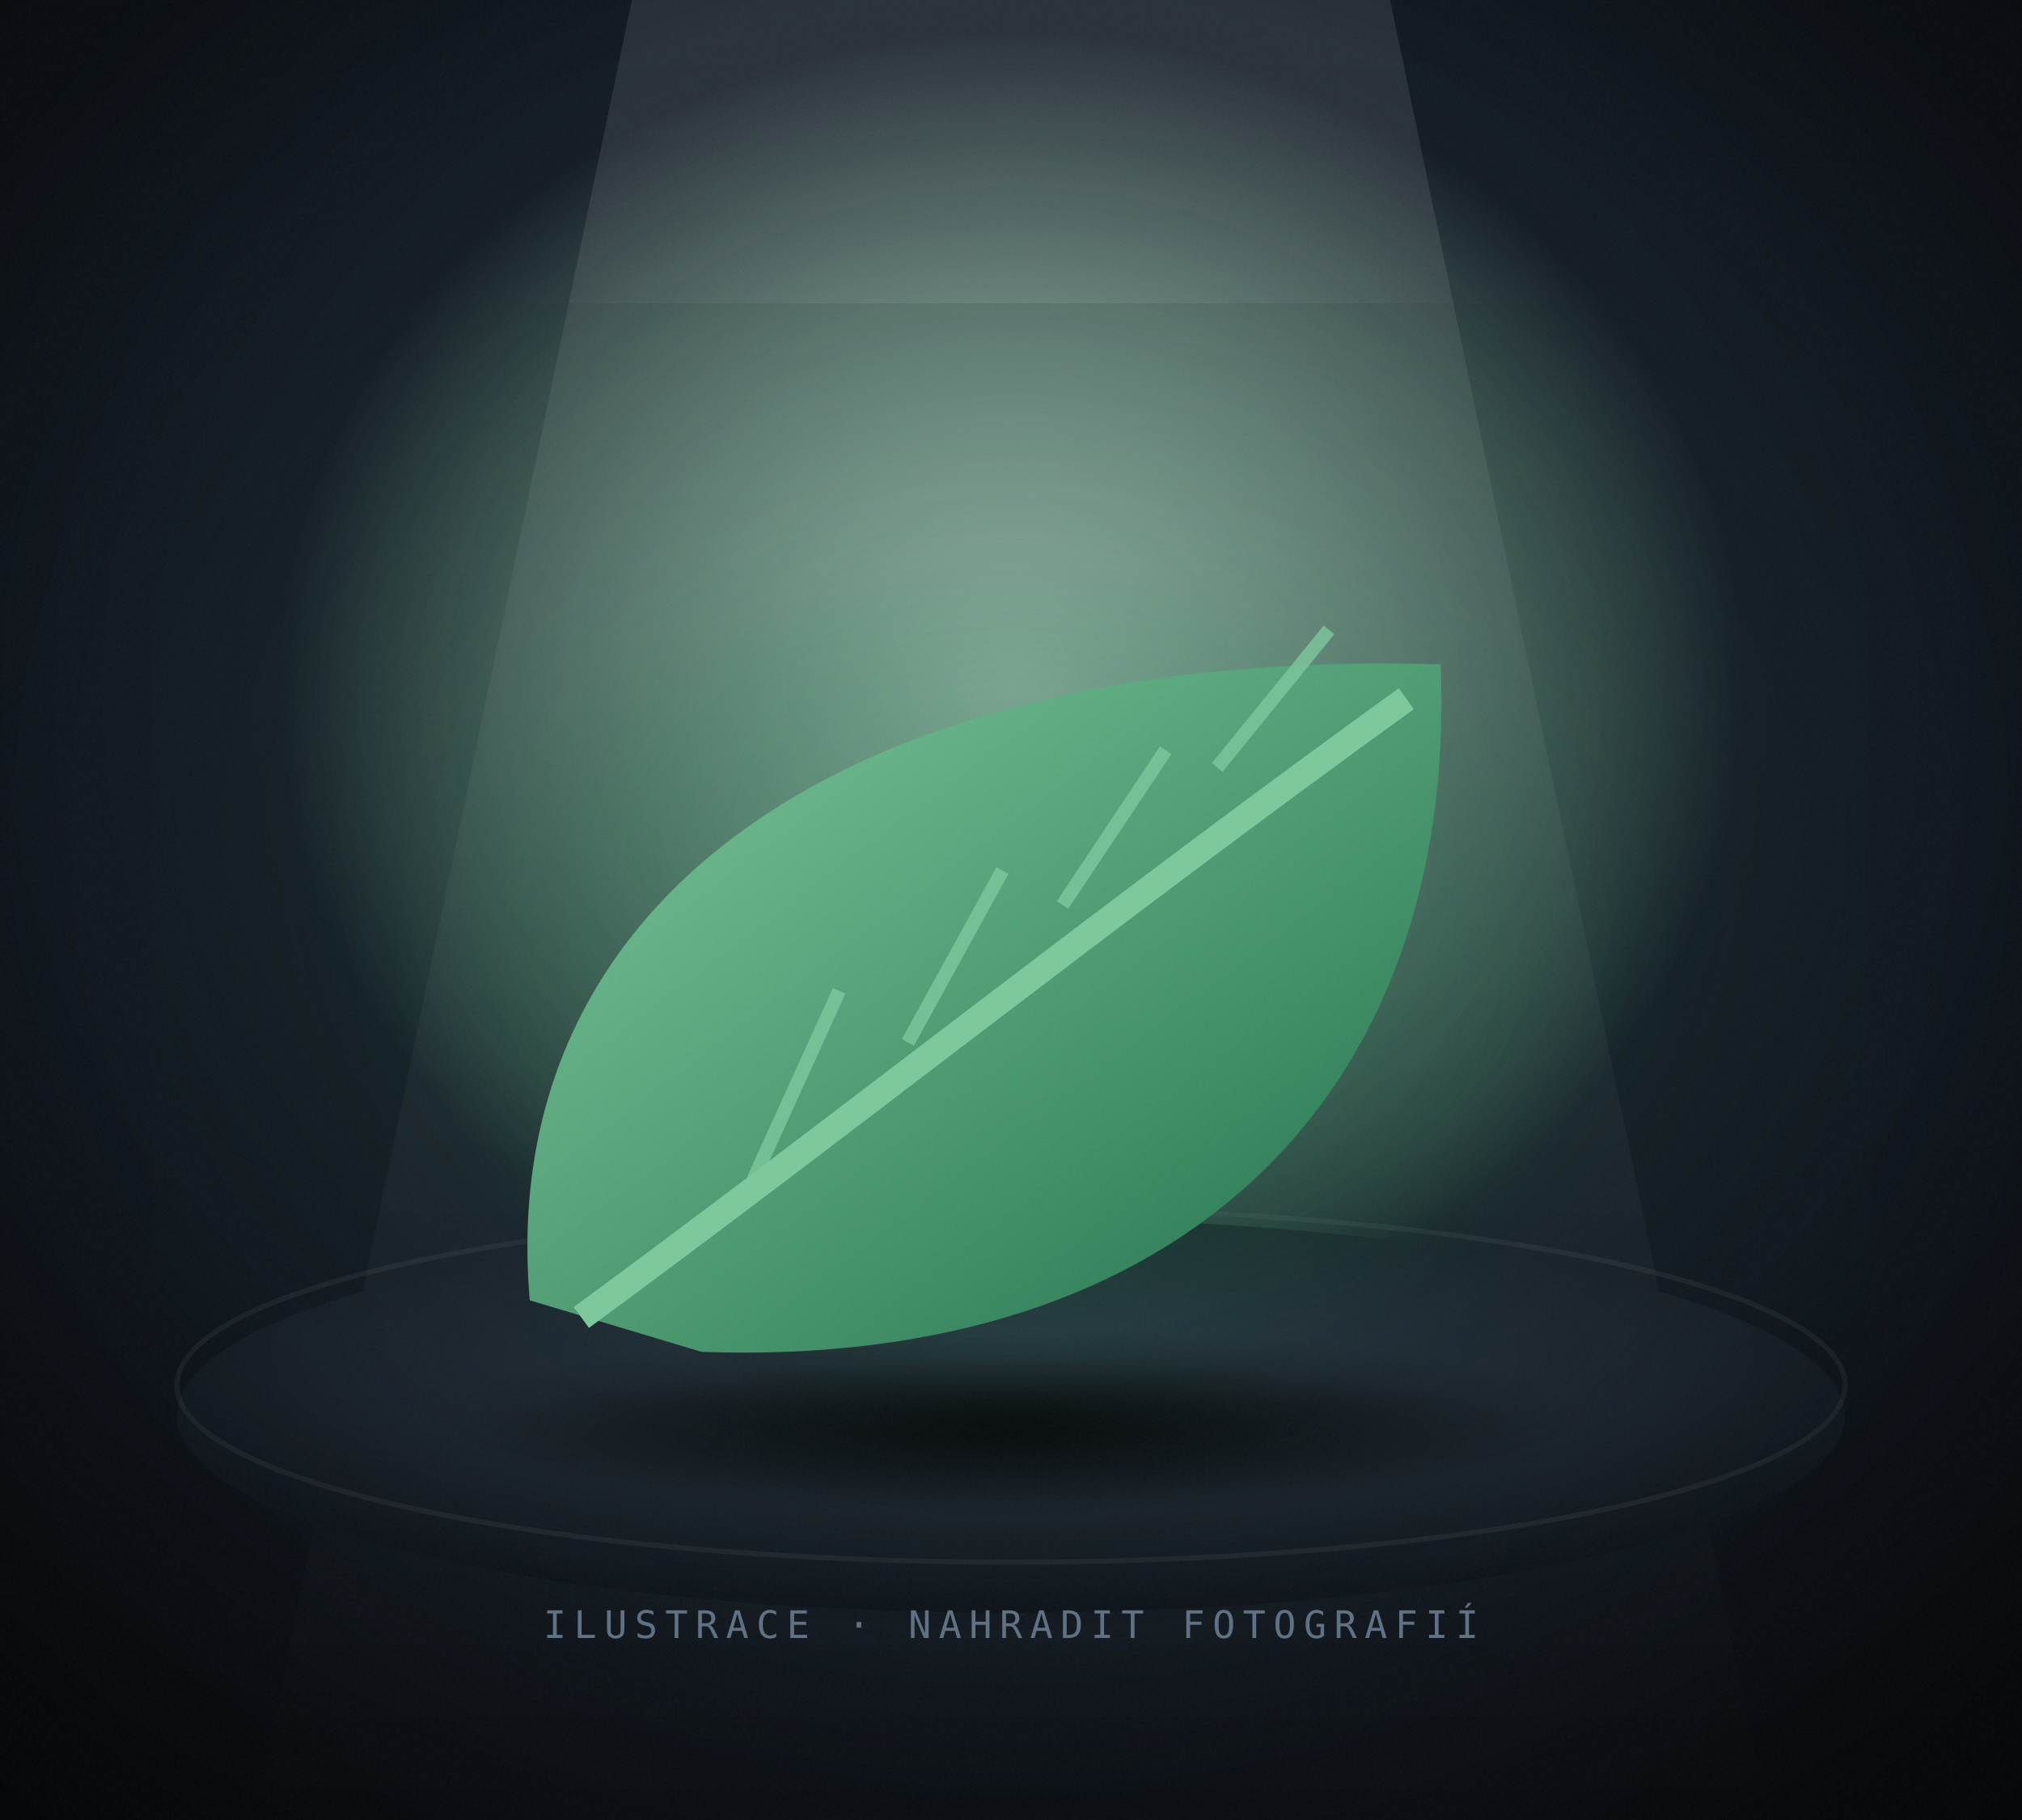
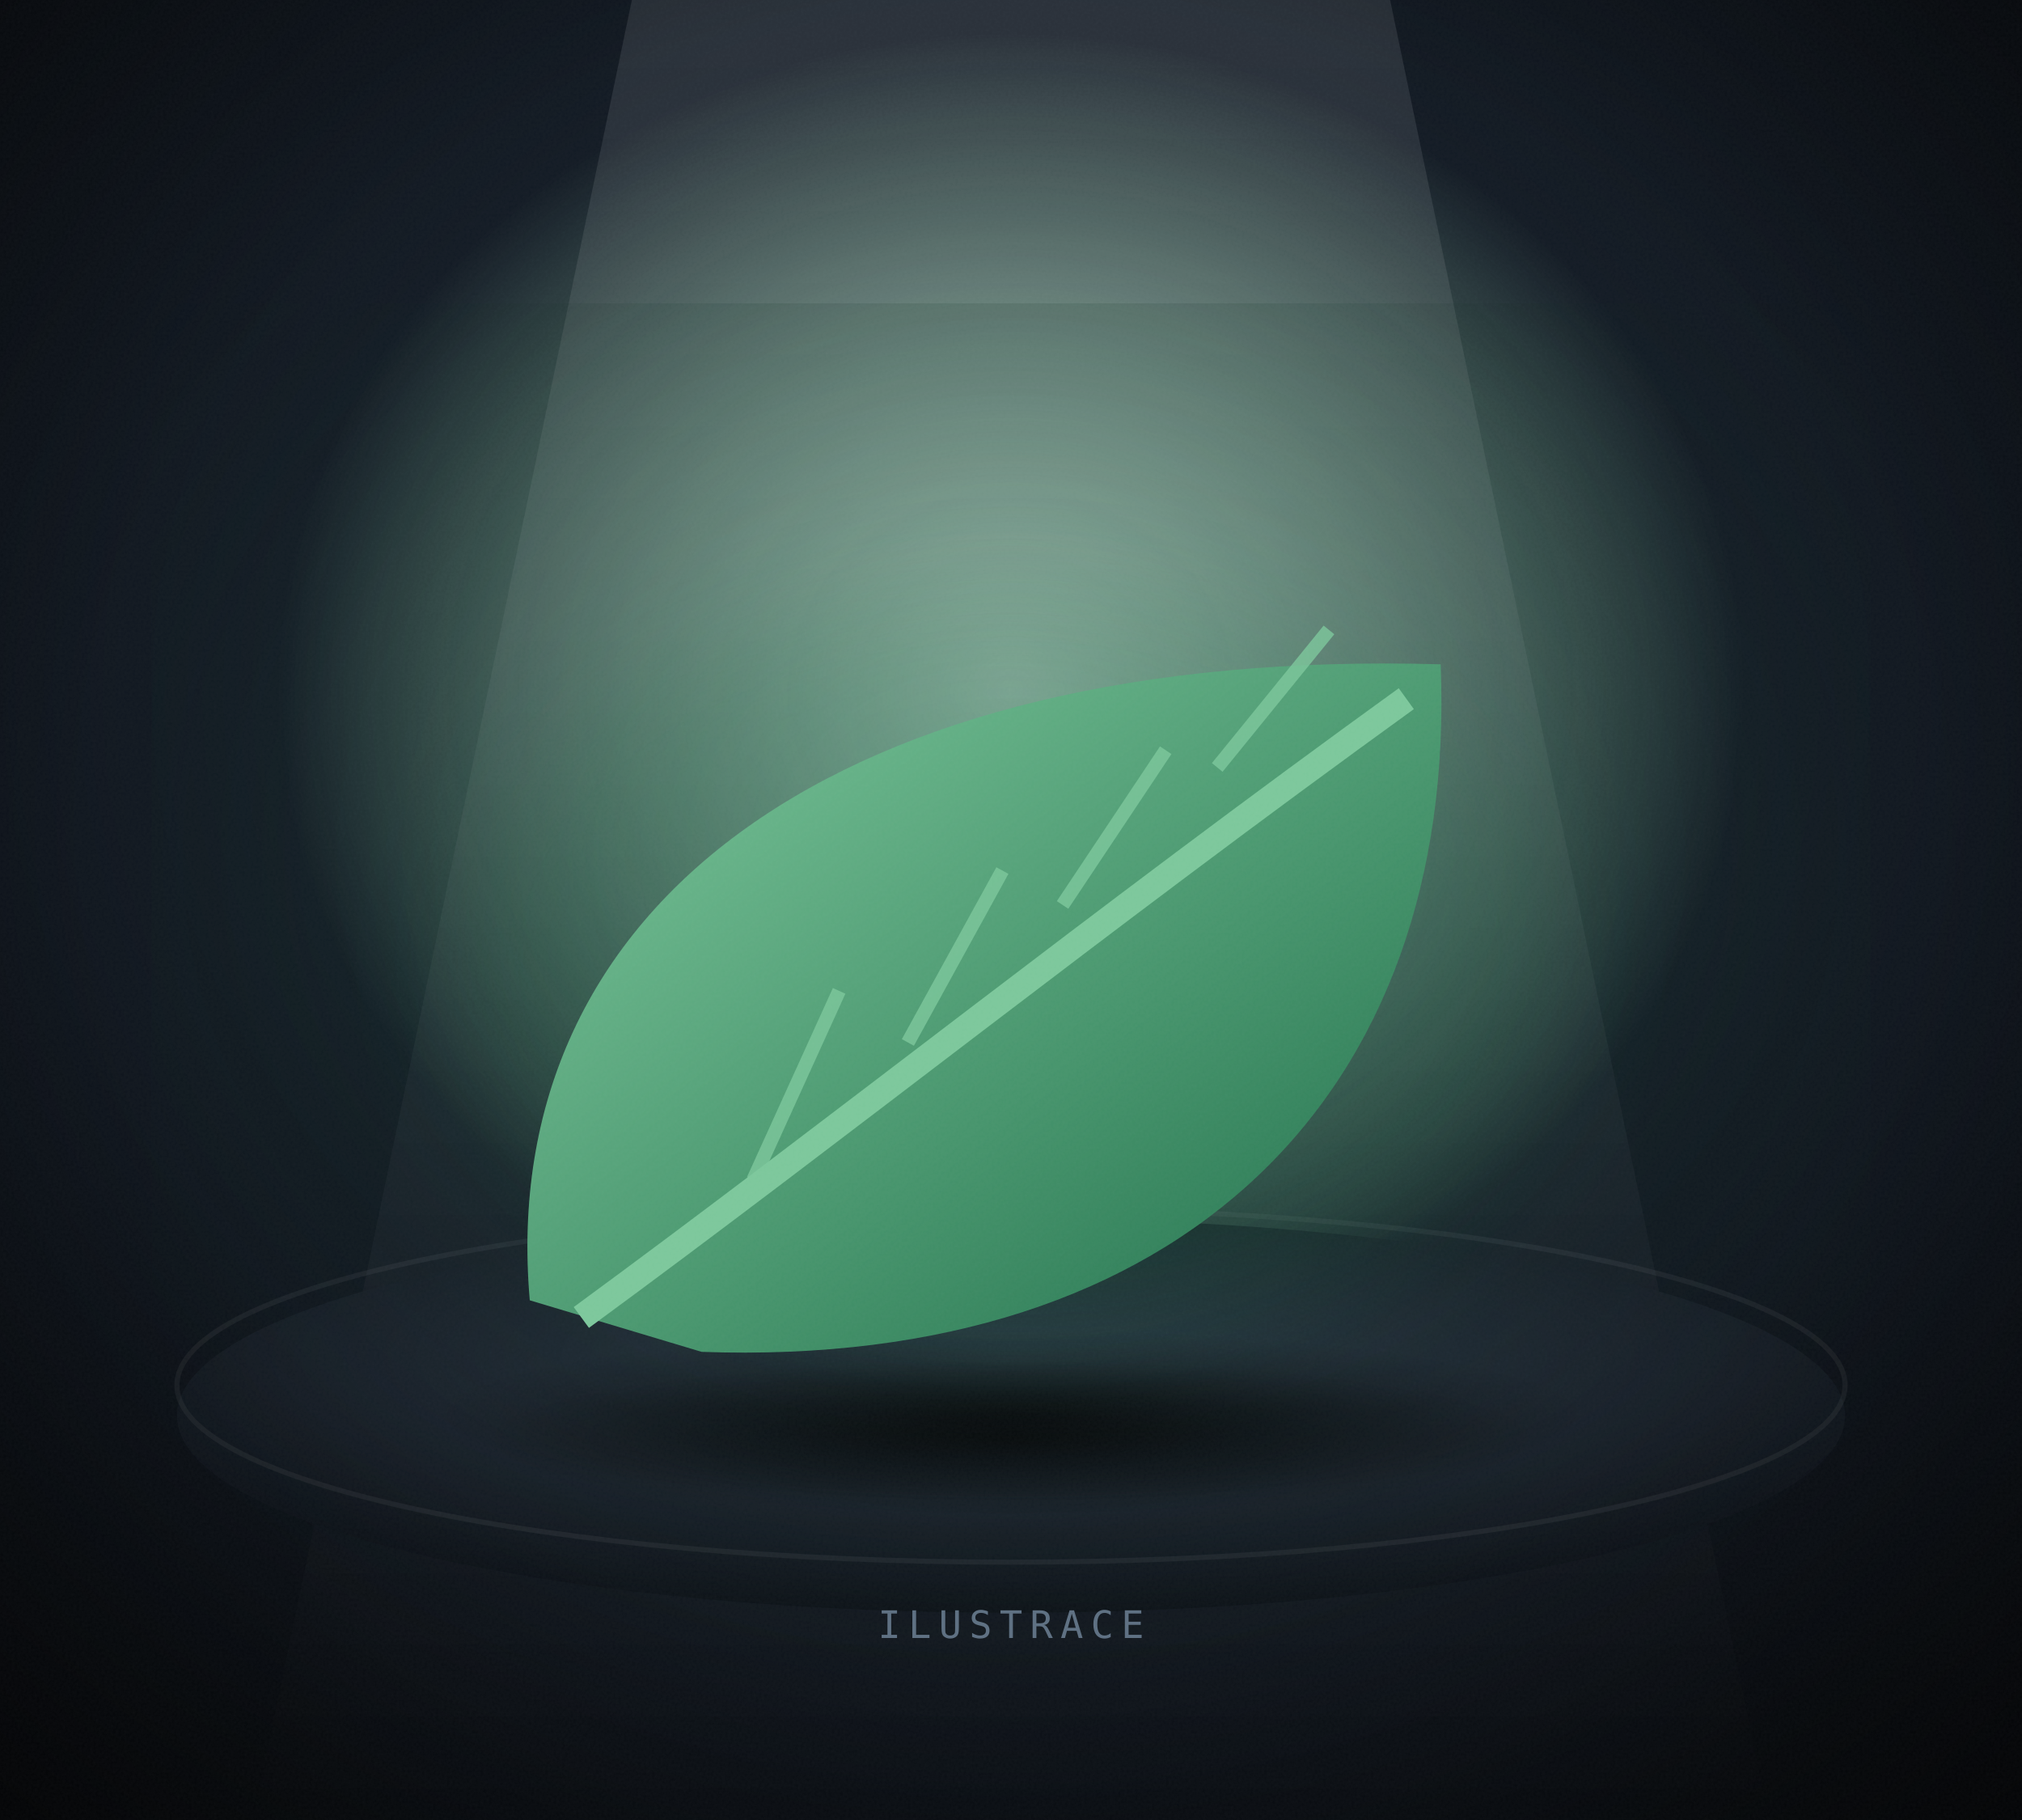
<svg xmlns="http://www.w3.org/2000/svg" viewBox="0 0 800 720" width="800" height="720">
  <defs>
    <radialGradient id="bg-kale" cx="50%" cy="38%" r="80%">
      <stop offset="0%" stop-color="#1f6f4a" stop-opacity="0.28" />
      <stop offset="45%" stop-color="#121a24" />
      <stop offset="100%" stop-color="#06080b" />
    </radialGradient>
    <linearGradient id="beam-kale" x1="0" y1="0" x2="0" y2="1">
      <stop offset="0%" stop-color="#ffffff" stop-opacity="0.10" />
      <stop offset="100%" stop-color="#ffffff" stop-opacity="0" />
    </linearGradient>
    <radialGradient id="slab-kale" cx="50%" cy="35%" r="65%">
      <stop offset="0%" stop-color="#2a3644" />
      <stop offset="70%" stop-color="#151c25" />
      <stop offset="100%" stop-color="#0c1117" />
    </radialGradient>
    <radialGradient id="shadow-kale" cx="50%" cy="50%" r="50%">
      <stop offset="0%" stop-color="#000" stop-opacity="0.65" />
      <stop offset="100%" stop-color="#000" stop-opacity="0" />
    </radialGradient>
    <radialGradient id="vig-kale" cx="50%" cy="45%" r="75%">
      <stop offset="60%" stop-color="#000" stop-opacity="0" />
      <stop offset="100%" stop-color="#000" stop-opacity="0.55" />
    </radialGradient>
    <filter id="grain-kale">
      <feTurbulence type="fractalNoise" baseFrequency="0.9" numOctaves="2" stitchTiles="stitch" />
      <feColorMatrix values="0 0 0 0 1  0 0 0 0 1  0 0 0 0 1  0 0 0 0.05 0" />
    </filter>
    <filter id="soft-kale" x="-20%" y="-20%" width="140%" height="140%">
      <feGaussianBlur stdDeviation="22" />
    </filter>
  </defs>
  <rect width="800" height="720" fill="url(#bg-kale)" />
  <path d="M250,0 L550,0 L700,720 L100,720 Z" fill="url(#beam-kale)" />
  <ellipse cx="400" cy="560" rx="330" ry="78" fill="url(#slab-kale)" />
  <ellipse cx="400" cy="548" rx="330" ry="70" fill="none" stroke="#ffffff" stroke-opacity="0.06" stroke-width="2" />
  <ellipse cx="400" cy="560" rx="230" ry="34" fill="url(#shadow-kale)" />
  <ellipse cx="400" cy="380" rx="220" ry="150" fill="#1f6f4a" opacity="0.18" filter="url(#soft-kale)" />
  <svg x="60" y="120" width="680" height="544" viewBox="0 0 200 160" class="" aria-hidden="true">
    <defs>
      <radialGradient id="gleaf1f6f4abg" cx="50%" cy="40%" r="70%">
        <stop offset="0%" stop-color="#1f6f4a" stop-opacity="0.35" />
        <stop offset="100%" stop-color="#0a0d12" stop-opacity="0" />
      </radialGradient>
      <linearGradient id="gleaf1f6f4a" x1="0" y1="0" x2="1" y2="1">
        <stop offset="0%" stop-color="#7cc79b" />
        <stop offset="100%" stop-color="#1f6f4a" />
      </linearGradient>
      <radialGradient id="gleaf1f6f4ash" cx="50%" cy="50%" r="50%">
        <stop offset="0%" stop-color="#000" stop-opacity="0.55" />
        <stop offset="100%" stop-color="#000" stop-opacity="0" />
      </radialGradient>
    </defs>
    <rect width="200" height="160" fill="url(#gleaf1f6f4abg)" />
    <ellipse cx="100" cy="132" rx="62" ry="9" fill="url(#gleaf1f6f4ash)" />
    <g>
      <path d="M44,116 C40,70 80,40 150,42 C152,92 120,124 64,122 Z" fill="url(#gleaf1f6f4a)" />
      <path d="M50,118 C80,96 110,72 146,46" stroke="#7cc79b" stroke-width="3" fill="none" />
      <path d="M70,102 l10,-22" stroke="#7cc79b" stroke-width="1.6" opacity="0.8" />
      <path d="M88,86 l11,-20" stroke="#7cc79b" stroke-width="1.6" opacity="0.8" />
      <path d="M106,70 l12,-18" stroke="#7cc79b" stroke-width="1.6" opacity="0.8" />
      <path d="M124,54 l13,-16" stroke="#7cc79b" stroke-width="1.6" opacity="0.8" />
    </g>
  </svg>
  <rect width="800" height="720" fill="url(#vig-kale)" />
  <rect width="800" height="720" filter="url(#grain-kale)" opacity="0.6" />
-   <text x="400" y="648" text-anchor="middle" font-family="ui-monospace, Menlo, monospace" font-size="15" letter-spacing="3" fill="#5f7183">ILUSTRACE · NAHRADIT FOTOGRAFIÍ</text>
+   <text x="400" y="648" text-anchor="middle" font-family="ui-monospace, Menlo, monospace" font-size="15" letter-spacing="3" fill="#5f7183">ILUSTRACE</text>
</svg>
